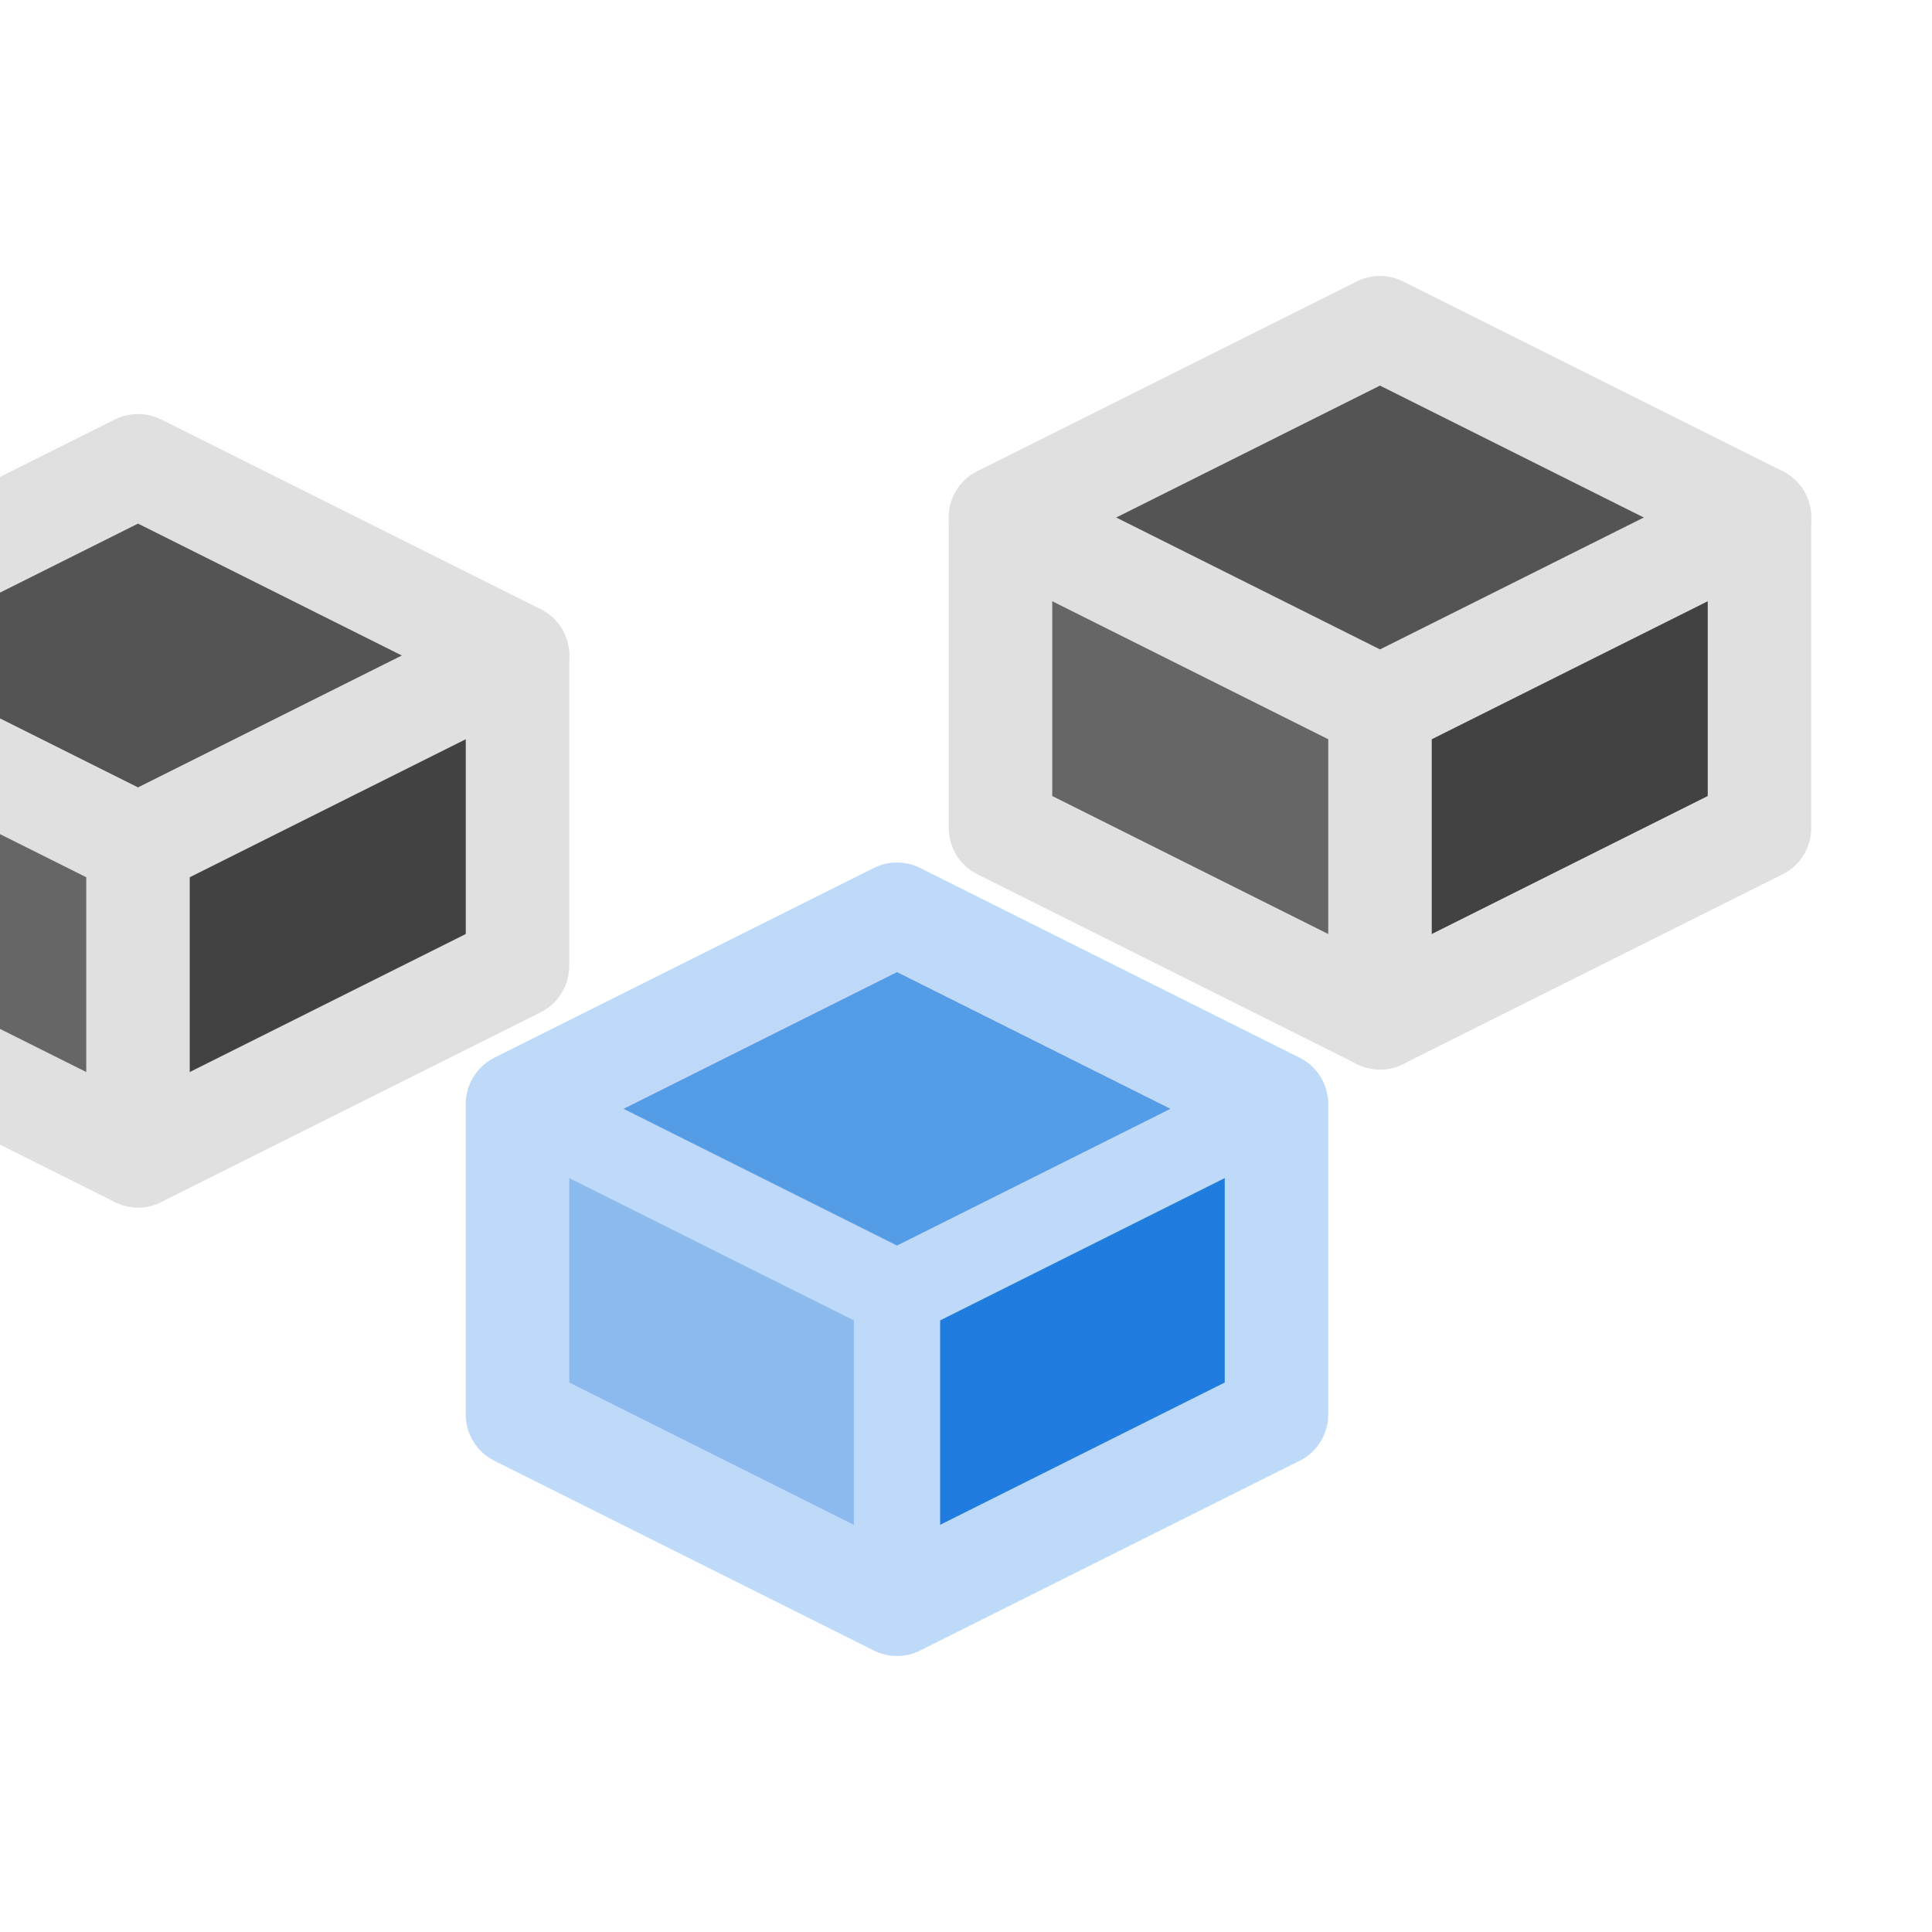
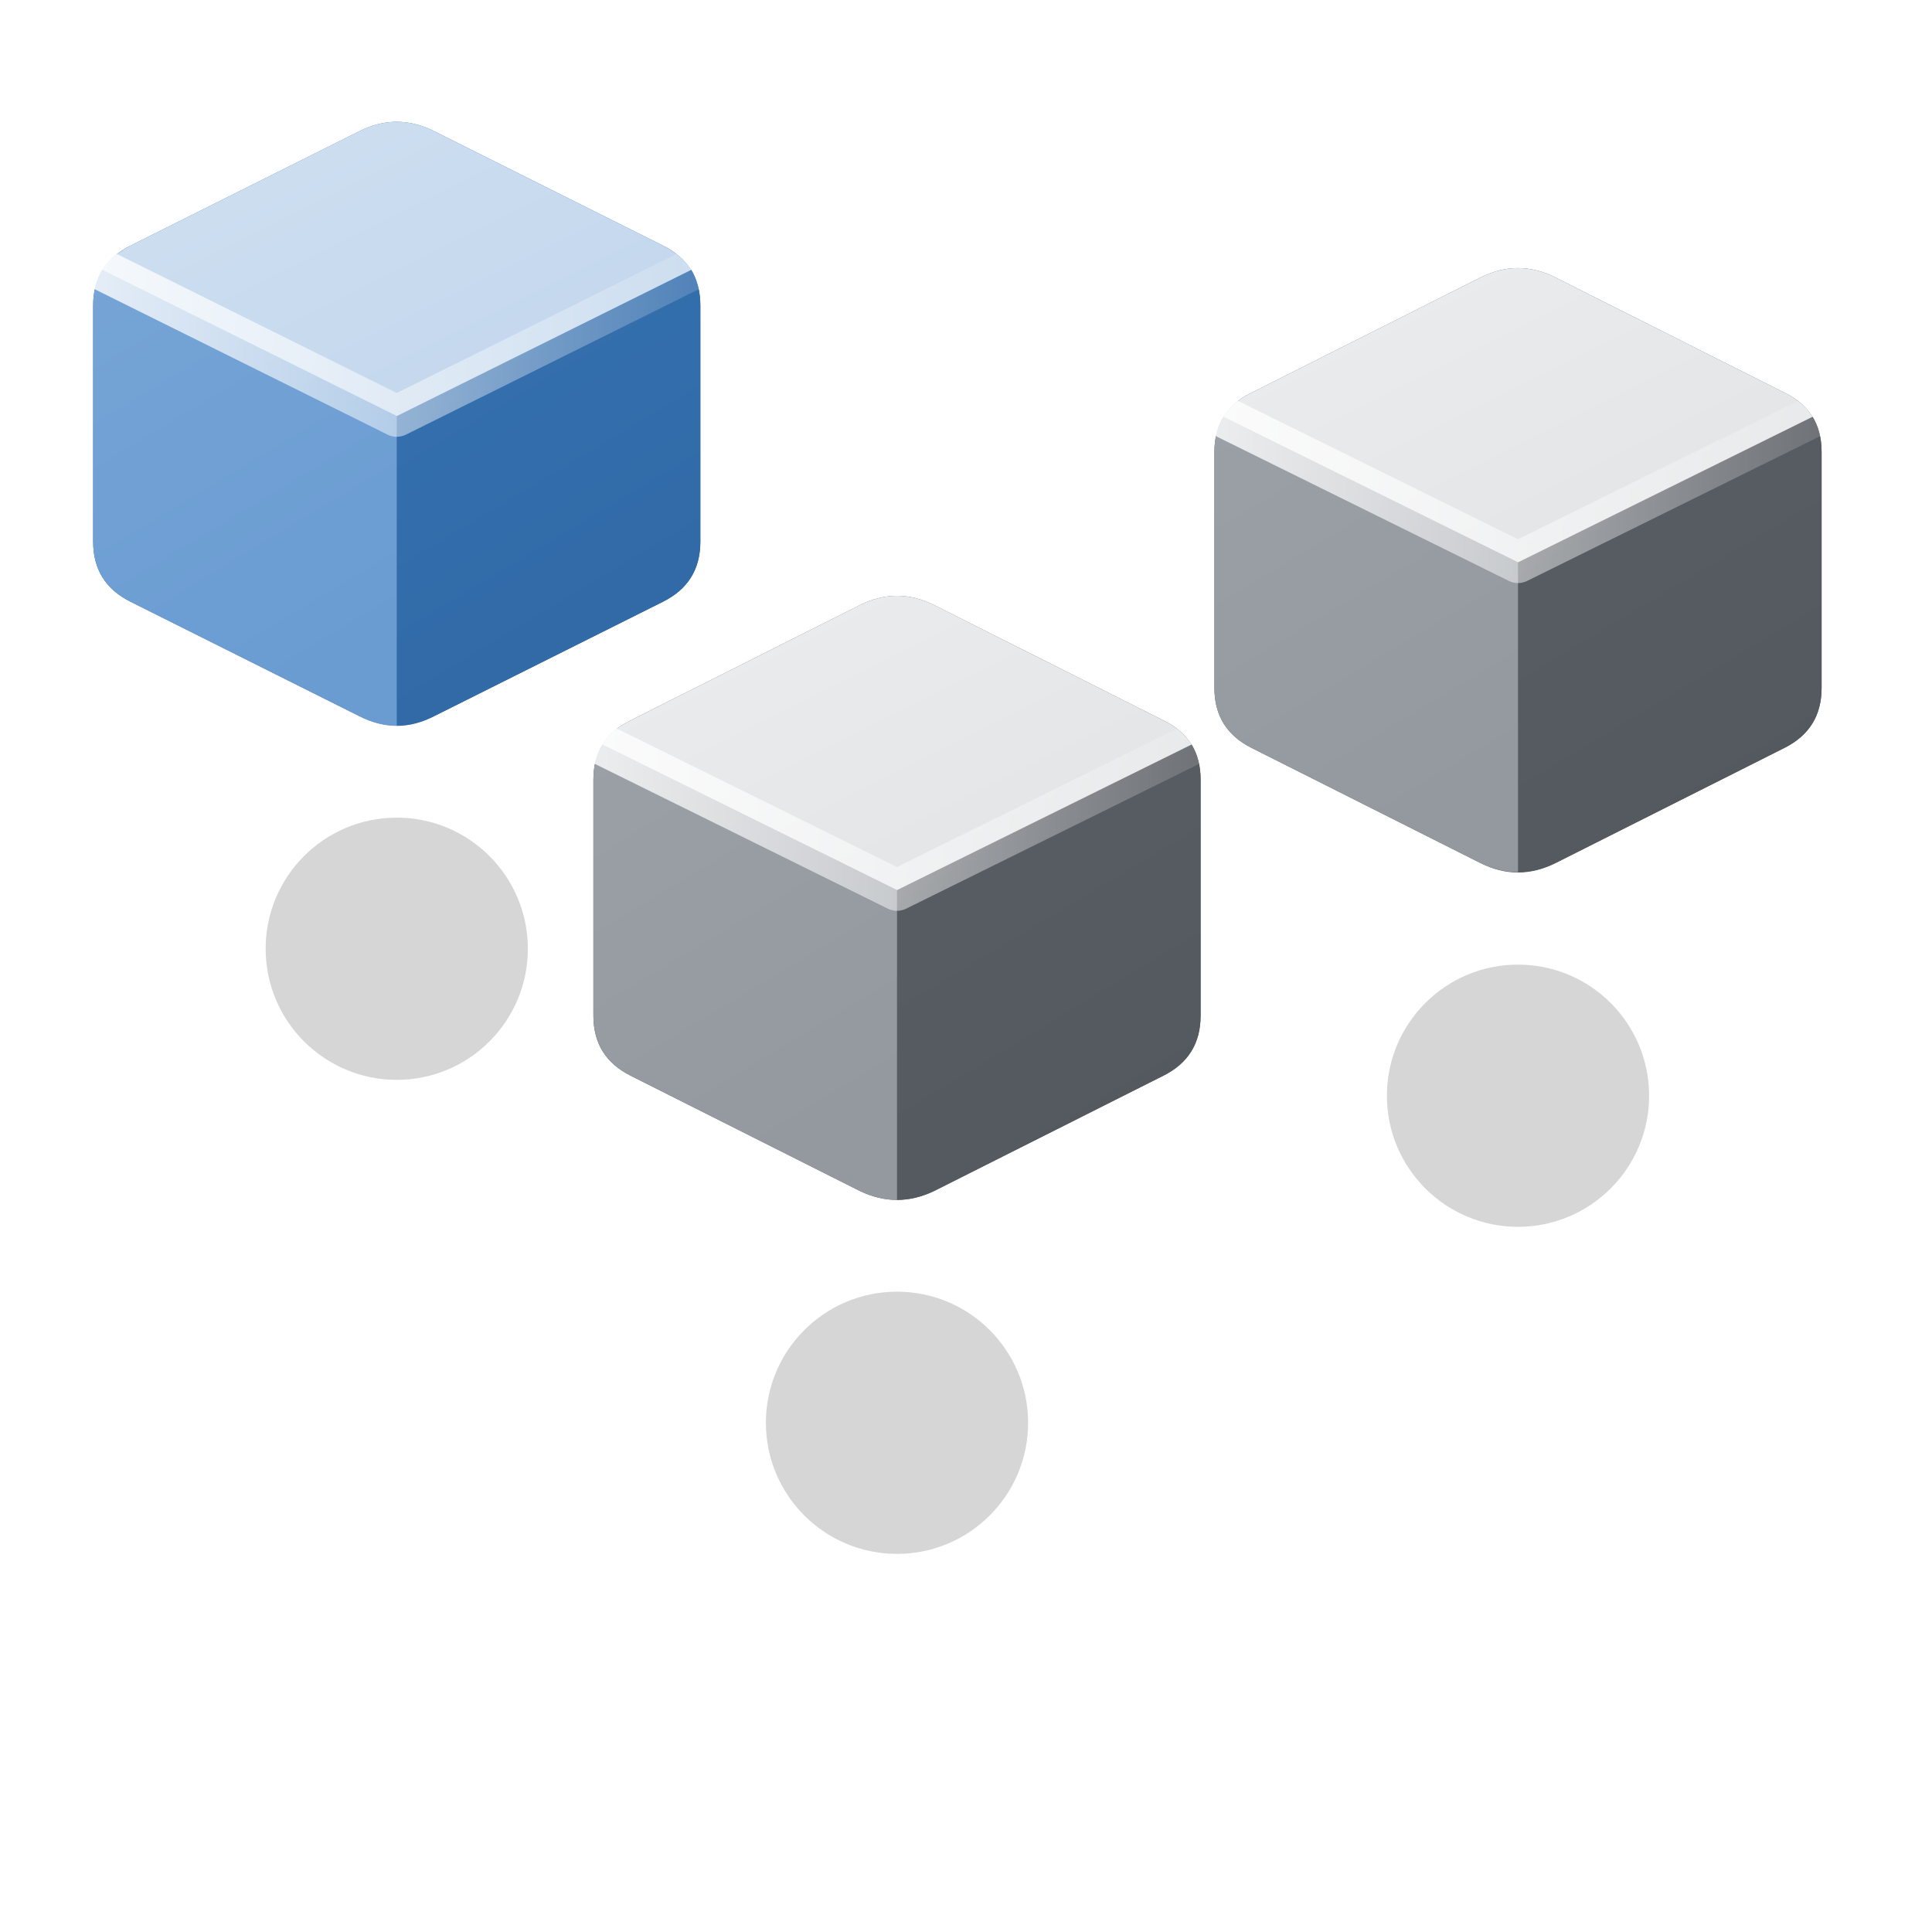
- <svg xmlns="http://www.w3.org/2000/svg" viewBox="0 0 28 28" fill="none" stroke-linecap="round" stroke-linejoin="round">
-   <path d="M14.5 7.5 L20 10.25 L20 14.75 L14.5 12Z" fill="#666666" />
-   <path d="M20 4.75 L25.5 7.5 L20 10.25 L14.5 7.5Z" fill="#545454" />
-   <path d="M25.5 7.5 L20 10.25 L20 14.75 L25.5 12Z" fill="#424242" />
-   <path d="M14.5 7.5 L20 10.25 L25.5 7.5M20 10.25V14.75" stroke="#E0E0E0" stroke-width="1.5" />
-   <path d="M20 4.75 L25.5 7.5 L25.5 12 L20 14.75 L14.5 12 L14.5 7.5Z" stroke="#E0E0E0" stroke-width="1.5" />
-   <path d="M-3.5 9.5 L2 12.25 L2 16.75 L-3.5 14Z" fill="#666666" />
-   <path d="M2 6.75 L7.5 9.5 L2 12.25 L-3.5 9.5Z" fill="#545454" />
-   <path d="M7.5 9.5 L2 12.25 L2 16.75 L7.5 14Z" fill="#424242" />
-   <path d="M-3.5 9.5 L2 12.25 L7.5 9.5M2 12.25V16.75" stroke="#E0E0E0" stroke-width="1.5" />
-   <path d="M2 6.75 L7.5 9.5 L7.5 14 L2 16.75 L-3.5 14 L-3.5 9.5Z" stroke="#E0E0E0" stroke-width="1.5" />
-   <path d="M7.5 16 L13 18.75 L13 23.25 L7.5 20.5Z" fill="#8BBBEE" />
-   <path d="M13 13.25 L18.5 16 L13 18.75 L7.5 16Z" fill="#559CE7" />
-   <path d="M18.5 16 L13 18.75 L13 23.25 L18.5 20.5Z" fill="#207CDF" />
-   <path d="M7.5 16 L13 18.75 L18.5 16M13 18.75V23.25" stroke="#BFDAF8" stroke-width="1.25" />
-   <path d="M13 13.25 L18.5 16 L18.5 20.5 L13 23.25 L7.5 20.5 L7.5 16Z" stroke="#BFDAF8" stroke-width="1.5" />
+ <svg xmlns="http://www.w3.org/2000/svg" viewBox="0 0 28 28" fill="none" stroke-linecap="round" stroke-linejoin="round" data-lit="2">
+   <defs>
+     <linearGradient id="g-PT-sketch-as" x1="0" y1="0" x2="0.4" y2="1">
+       <stop offset="0" stop-color="#3571B1" />
+       <stop offset="1" stop-color="#3169A5" />
+     </linearGradient>
+     <linearGradient id="g-PT-sketch-al" x1="0" y1="0" x2="0.4" y2="1">
+       <stop offset="0" stop-color="#76A4D6" />
+       <stop offset="1" stop-color="#6A9CD2" />
+     </linearGradient>
+     <linearGradient id="g-PT-sketch-at" x1="0" y1="0" x2="1" y2="1">
+       <stop offset="0" stop-color="#D0E0F1" />
+       <stop offset="1" stop-color="#C0D5EC" />
+     </linearGradient>
+     <linearGradient id="g-PT-sketch-hl" gradientUnits="userSpaceOnUse" x1="1.48" y1="0" x2="10.02" y2="0">
+       <stop offset="0" stop-color="#FFFFFF" stop-opacity="0.8" />
+       <stop offset="1" stop-color="#FFFFFF" stop-opacity="0.15" />
+     </linearGradient>
+     <linearGradient id="g-PT-sketch-ss" x1="0" y1="0" x2="0.4" y2="1">
+       <stop offset="0" stop-color="#595E64" />
+       <stop offset="1" stop-color="#54595F" />
+     </linearGradient>
+     <linearGradient id="g-PT-sketch-sl" x1="0" y1="0" x2="0.4" y2="1">
+       <stop offset="0" stop-color="#9BA0A6" />
+       <stop offset="1" stop-color="#93999F" />
+     </linearGradient>
+     <linearGradient id="g-PT-sketch-st" x1="0" y1="0" x2="1" y2="1">
+       <stop offset="0" stop-color="#ECEDEE" />
+       <stop offset="1" stop-color="#E1E3E5" />
+     </linearGradient>
+     <linearGradient id="g-PT-sketch-hl2" gradientUnits="userSpaceOnUse" x1="17.73" y1="0" x2="26.27" y2="0">
+       <stop offset="0" stop-color="#FFFFFF" stop-opacity="0.8" />
+       <stop offset="1" stop-color="#FFFFFF" stop-opacity="0.15" />
+     </linearGradient>
+     <linearGradient id="g-PT-sketch-hl3" gradientUnits="userSpaceOnUse" x1="8.73" y1="0" x2="17.27" y2="0">
+       <stop offset="0" stop-color="#FFFFFF" stop-opacity="0.8" />
+       <stop offset="1" stop-color="#FFFFFF" stop-opacity="0.15" />
+     </linearGradient>
+   </defs>
+   <path d="M1.35 4.43Q1.35 3.83 1.89 3.56L5.21 1.9Q5.75 1.63 6.29 1.9L9.61 3.56Q10.15 3.83 10.15 4.43L10.15 7.85Q10.15 8.45 9.61 8.72L6.29 10.38Q5.75 10.65 5.21 10.38L1.89 8.72Q1.35 8.45 1.35 7.85Z" fill="url(#g-PT-sketch-as)" />
+   <path d="M5.75 6.03L10.02 3.91Q10.15 4.13 10.15 4.43L10.15 7.85Q10.15 8.45 9.61 8.72L6.29 10.38Q6.02 10.52 5.75 10.52Z" fill="url(#g-PT-sketch-as)" />
+   <path d="M1.35 4.43Q1.35 4.13 1.48 3.91L5.75 6.03L5.75 10.52Q5.48 10.52 5.21 10.38L1.89 8.72Q1.35 8.45 1.35 7.85Z" fill="url(#g-PT-sketch-al)" />
+   <path d="M5.21 1.9Q5.75 1.63 6.29 1.9L9.61 3.56Q9.88 3.7 10.02 3.91L5.75 6.03L1.48 3.91Q1.62 3.7 1.89 3.56Z" fill="url(#g-PT-sketch-at)" />
+   <path d="M1.48 3.91L5.75 6.03L10.02 3.91" stroke="url(#g-PT-sketch-hl)" stroke-width="0.6" />
+   <circle cx="5.75" cy="13.75" r="1.9" fill="#D6D6D6" />
+   <path d="M17.6 6.55Q17.6 5.95 18.14 5.69L21.46 4.02Q22 3.75 22.54 4.02L25.86 5.69Q26.4 5.95 26.4 6.55L26.4 9.97Q26.4 10.57 25.86 10.84L22.54 12.51Q22 12.78 21.46 12.51L18.14 10.84Q17.6 10.57 17.6 9.97Z" fill="url(#g-PT-sketch-ss)" />
+   <path d="M22 8.15L26.27 6.04Q26.4 6.25 26.4 6.55L26.4 9.97Q26.4 10.57 25.86 10.84L22.54 12.51Q22.27 12.64 22 12.64Z" fill="url(#g-PT-sketch-ss)" />
+   <path d="M17.6 6.55Q17.6 6.25 17.73 6.04L22 8.15L22 12.64Q21.73 12.64 21.46 12.51L18.14 10.84Q17.6 10.57 17.6 9.97Z" fill="url(#g-PT-sketch-sl)" />
+   <path d="M21.46 4.02Q22 3.75 22.54 4.02L25.86 5.69Q26.13 5.82 26.27 6.04L22 8.15L17.73 6.04Q17.87 5.82 18.14 5.69Z" fill="url(#g-PT-sketch-st)" />
+   <path d="M17.73 6.04L22 8.15L26.27 6.04" stroke="url(#g-PT-sketch-hl2)" stroke-width="0.6" />
+   <circle cx="22" cy="15.88" r="1.9" fill="#D6D6D6" />
+   <path d="M8.6 11.3Q8.6 10.7 9.14 10.44L12.46 8.77Q13 8.5 13.54 8.77L16.86 10.44Q17.4 10.7 17.4 11.3L17.4 14.72Q17.4 15.32 16.86 15.59L13.54 17.26Q13 17.52 12.46 17.26L9.14 15.59Q8.6 15.32 8.6 14.72Z" fill="url(#g-PT-sketch-ss)" />
+   <path d="M13 12.9L17.27 10.79Q17.4 11 17.4 11.3L17.4 14.72Q17.4 15.32 16.86 15.59L13.54 17.26Q13.27 17.39 13 17.39Z" fill="url(#g-PT-sketch-ss)" />
+   <path d="M8.6 11.3Q8.6 11 8.73 10.79L13 12.9L13 17.39Q12.73 17.39 12.46 17.26L9.14 15.59Q8.6 15.32 8.6 14.72Z" fill="url(#g-PT-sketch-sl)" />
+   <path d="M12.46 8.77Q13 8.5 13.54 8.77L16.86 10.44Q17.13 10.57 17.27 10.79L13 12.9L8.73 10.79Q8.87 10.57 9.14 10.44Z" fill="url(#g-PT-sketch-st)" />
+   <path d="M8.73 10.79L13 12.9L17.27 10.79" stroke="url(#g-PT-sketch-hl3)" stroke-width="0.6" />
+   <circle cx="13" cy="20.62" r="1.9" fill="#D6D6D6" />
</svg>
